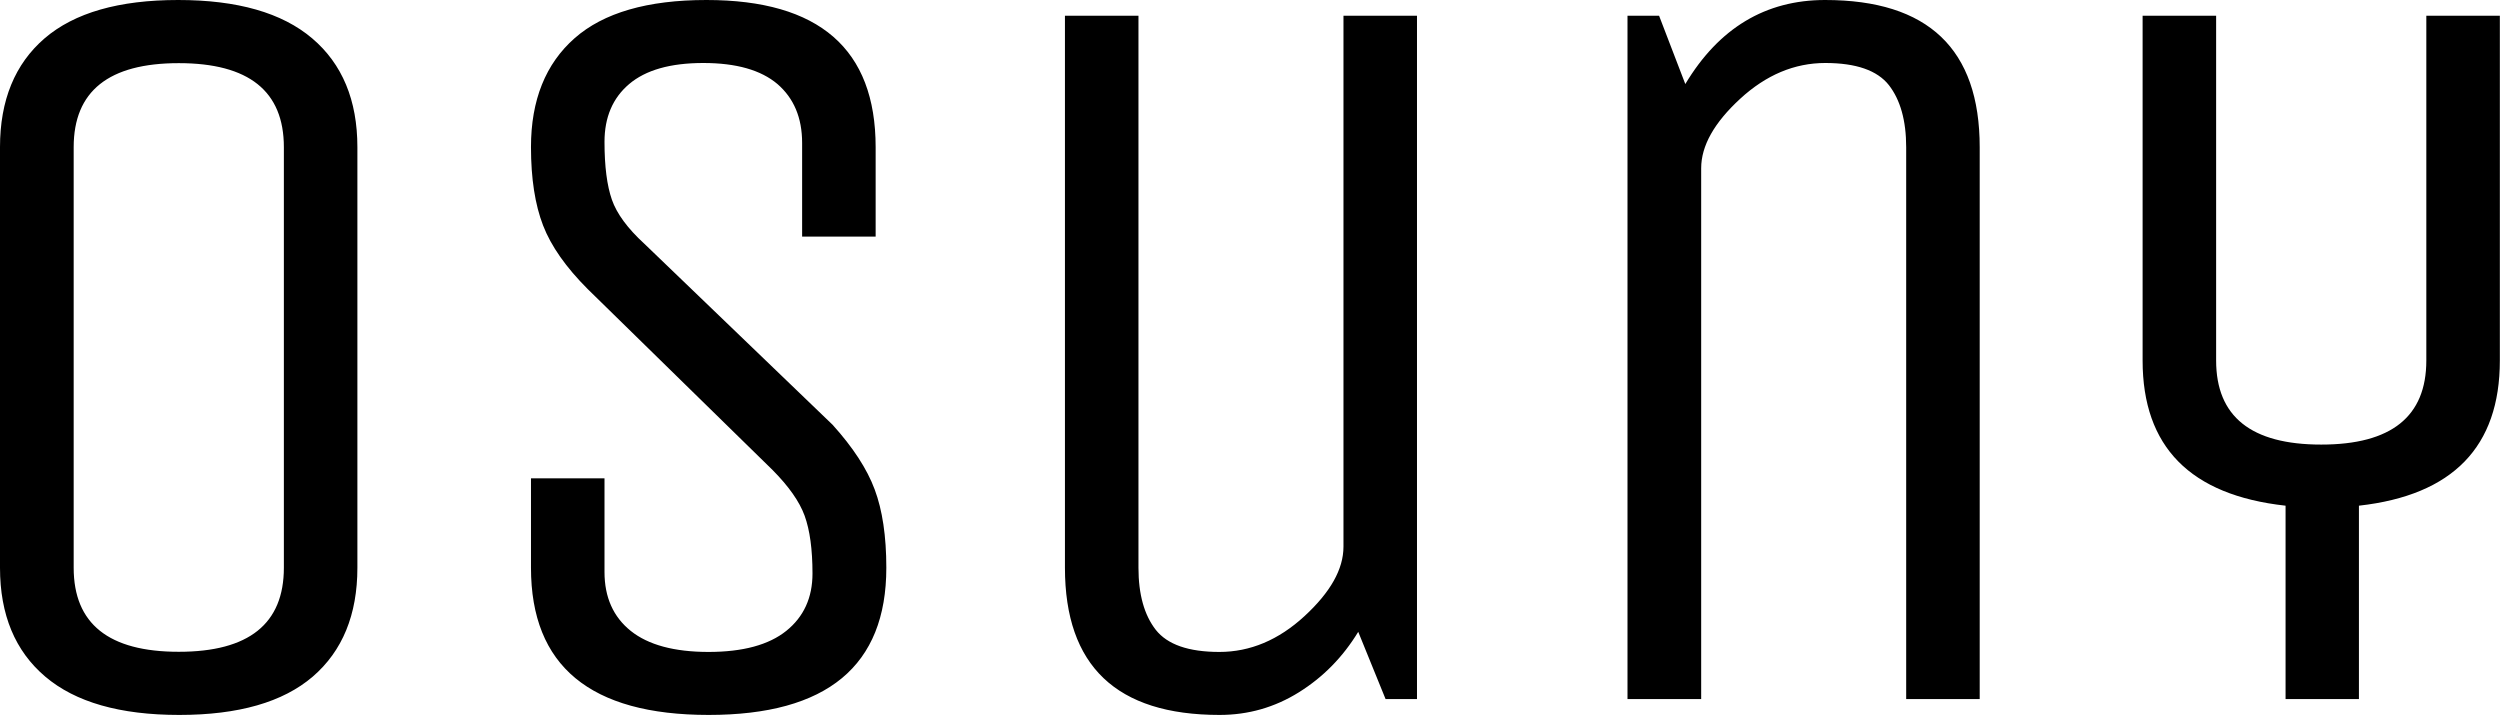
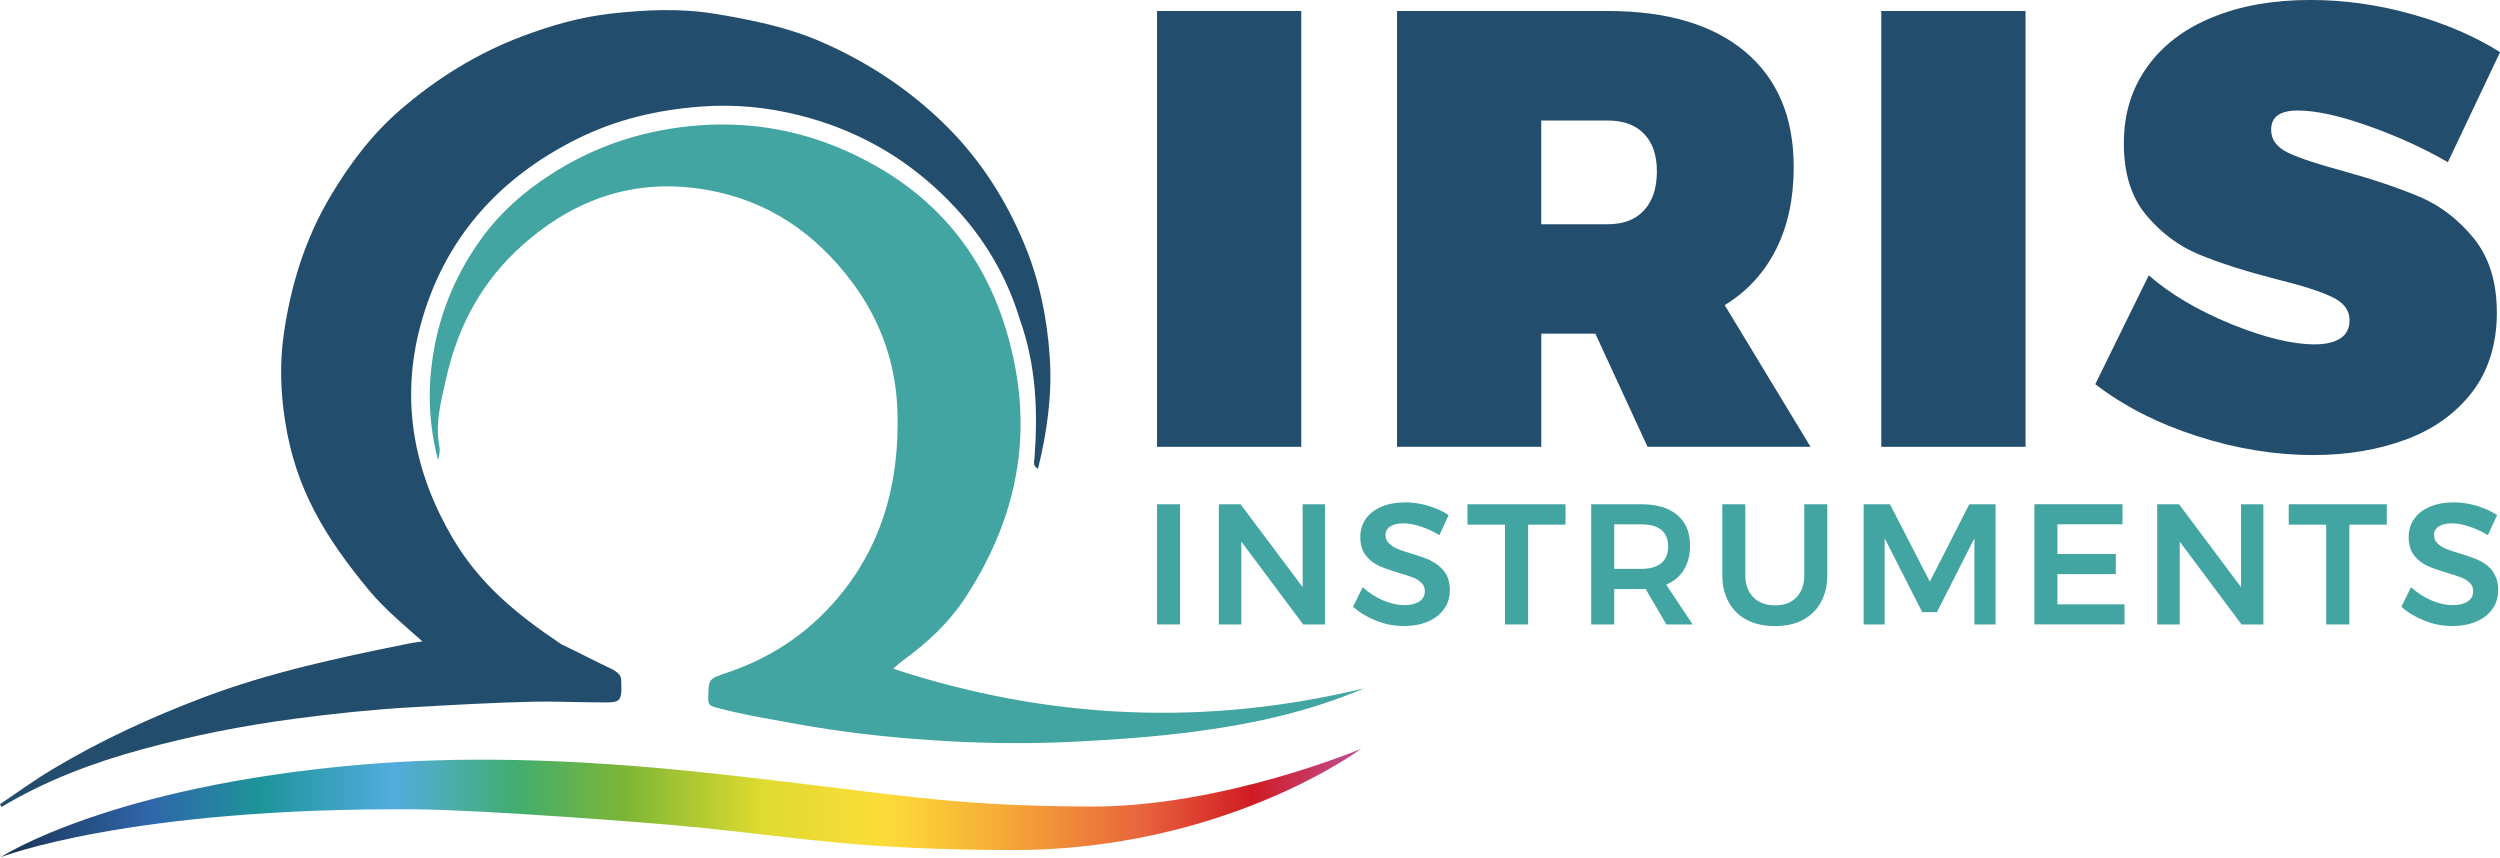
- <svg xmlns="http://www.w3.org/2000/svg" version="1.2" baseProfile="tiny" width="1591.4" height="455.1" overflow="visible" xml:space="preserve">
-   <switch>
+ <svg xmlns="http://www.w3.org/2000/svg" id="Calque_2" data-name="Calque 2" viewBox="0 0 768.17 263.41">
+   <defs>
+     <style>
+       .cls-1 {
+         fill: #234d6d;
+       }
+ 
+       .cls-2 {
+         fill: #42a5a1;
+       }
+ 
+       .cls-3 {
+         fill: url(#Dégradé_sans_nom_2);
+       }
+     </style>
+     <linearGradient id="Dégradé_sans_nom_2" data-name="Dégradé sans nom 2" x1=".16" y1="246.74" x2="418.27" y2="246.74" gradientUnits="userSpaceOnUse">
+       <stop offset="0" stop-color="#183251" />
+       <stop offset=".11" stop-color="#3066ab" />
+       <stop offset=".19" stop-color="#1d9499" />
+       <stop offset=".29" stop-color="#53acde" />
+       <stop offset=".38" stop-color="#42ad6e" />
+       <stop offset=".46" stop-color="#7eb635" />
+       <stop offset=".56" stop-color="#dfdb30" />
+       <stop offset=".65" stop-color="#fddc38" />
+       <stop offset=".74" stop-color="#f5a837" />
+       <stop offset=".84" stop-color="#e8633c" />
+       <stop offset=".92" stop-color="#d11b24" />
+       <stop offset="1" stop-color="#be4f94" />
+     </linearGradient>
+   </defs>
+   <g id="Calque_1-2" data-name="Calque 1">
    <g>
-       <g fill="#000000">
-         <path d="M227.5 93.7v267.7c0 29.9-9.5 53-28.4 69.3-19 16.3-47.3 24.4-85 24.4S48 447 28.8 430.7C9.6 414.4 0 391.3 0 361.4V93.7c0-29.9 9.5-53 28.4-69.3C47.4 8.1 75.7 0 113.4 0s66.1 8.1 85.3 24.4c19.2 16.3 28.8 39.4 28.8 69.3zm-46.8 267.7V93.7c0-35.7-22.3-53.5-66.9-53.5-44.6 0-66.9 17.8-66.9 53.5v267.7c0 35.7 22.3 53.5 66.9 53.5 44.6 0 66.9-17.8 66.9-53.5zM564.2 361.4c0 62.5-37.7 93.7-113.1 93.7-75.4 0-113.1-31.2-113.1-93.7v-56.9h46.8v59.6c0 16.1 5.6 28.6 16.7 37.5 11.1 8.9 27.7 13.4 49.5 13.4 21.9 0 38.4-4.5 49.5-13.4 11.1-8.9 16.7-21.1 16.7-36.5 0-15.4-1.7-27.7-5-36.8-3.3-9.1-10.2-18.8-20.4-29.1L374.1 184c-13.8-13.8-23.3-27.3-28.4-40.5-5.1-13.2-7.7-29.8-7.7-49.9 0-29.9 9.3-53 27.8-69.3C384.2 8.1 412.2 0 449.7 0c71.8 0 107.7 31.2 107.7 93.7v56.9h-46.8V91c0-16.1-5.3-28.5-15.7-37.5-10.5-8.9-26.2-13.4-47.2-13.4-21 0-36.7 4.5-47.2 13.4s-15.7 21.2-15.7 36.8c0 15.6 1.6 27.9 4.7 36.8 3.1 8.9 10 18.3 20.7 28.1L530 270.4c12.9 14.3 21.9 28 26.8 41.2 4.9 13.1 7.4 29.7 7.4 49.8zM677.9 361.4V10h46.8v351.4c0 17 3.7 30.1 11 39.5 7.4 9.4 20.9 14.1 40.5 14.1s37.7-7.6 54.2-22.8c16.5-15.2 24.8-29.9 24.8-44.2V10H902v435h-20l-17.4-42.8c-9.8 16.1-22.4 28.9-37.8 38.5-15.4 9.6-32.2 14.4-50.5 14.4-65.6 0-98.4-31.2-98.4-93.7zM1082.8 445H1036V10h20.1l16.7 43.5c21.4-35.7 51.1-53.5 89-53.5 65.6 0 98.4 31.2 98.4 93.7V445h-46.8V93.7c0-16.9-3.7-30.1-11-39.5-7.4-9.4-20.9-14.1-40.5-14.1s-37.7 7.6-54.2 22.8c-16.5 15.2-24.8 29.9-24.8 44.2V445zM1501.7 445h-46.8V321.9c-60.7-6.7-91-37.5-91-92.4V10h46.8v219.5c0 35.7 22.3 53.5 66.9 53.5 44.6 0 66.9-17.8 66.9-53.5V10h46.8v219.5c0 54.9-29.9 85.7-89.7 92.4V445z" />
-       </g>
+       <path class="cls-2" d="m362.59,154.94h-7.07v36.93h7.07v-36.93Z" />
+       <path class="cls-2" d="m400.26,154.94v25.47l-19.07-25.47h-6.68v36.93h6.92v-25.44l18.99,25.44h6.71v-36.93h-6.86Z" />
+       <path class="cls-2" d="m439.7,172.28c-1.6-.75-3.66-1.47-6.14-2.22-1.78-.52-3.2-1.01-4.23-1.45-1.03-.44-1.91-1.01-2.58-1.68-.67-.7-1.03-1.55-1.03-2.55,0-1.11.49-2.01,1.47-2.63.98-.62,2.32-.95,4.03-.95,1.52,0,3.25.31,5.24.95s3.92,1.52,5.83,2.68l2.84-6.17c-1.83-1.19-3.92-2.14-6.25-2.84-2.35-.7-4.7-1.06-7.1-1.06-2.74,0-5.16.44-7.25,1.32-2.09.88-3.72,2.12-4.85,3.72s-1.7,3.48-1.7,5.63c0,2.32.57,4.21,1.68,5.63s2.48,2.5,4.05,3.2c1.57.7,3.61,1.42,6.12,2.17,1.83.52,3.28,1.01,4.34,1.42,1.06.41,1.94.98,2.61,1.65.7.67,1.03,1.55,1.03,2.61,0,1.32-.57,2.32-1.68,3.1-1.14.75-2.68,1.14-4.65,1.14s-4.18-.49-6.5-1.47c-2.32-.98-4.41-2.35-6.27-4.05l-2.97,6.01c2.04,1.81,4.44,3.23,7.17,4.31,2.74,1.08,5.55,1.6,8.44,1.6s5.19-.44,7.3-1.32c2.12-.88,3.79-2.14,5.01-3.82,1.21-1.68,1.83-3.64,1.83-5.88s-.57-4.26-1.68-5.7c-1.14-1.45-2.48-2.53-4.08-3.28" />
+       <path class="cls-2" d="m450.92,161.21h11.51v30.66h7.12v-30.66h11.48v-6.27h-30.12v6.27Z" />
+       <path class="cls-2" d="m517.42,175.04c1.24-2.04,1.88-4.49,1.88-7.38,0-4.05-1.29-7.17-3.9-9.39s-6.3-3.33-11.07-3.33h-15.41v36.93h7.07v-10.86h8.34c.59,0,1.03,0,1.32-.05l6.37,10.92h8.08l-8.13-12.23c2.4-1.03,4.21-2.55,5.47-4.59m-6.99-2.01c-1.42,1.16-3.46,1.75-6.12,1.75h-8.34v-13.68h8.34c2.68,0,4.72.57,6.12,1.68,1.39,1.14,2.12,2.81,2.12,5.06s-.7,4-2.12,5.16" />
+       <path class="cls-2" d="m554.4,176.67c0,2.92-.8,5.21-2.4,6.86-1.6,1.65-3.79,2.48-6.58,2.48s-5.01-.83-6.66-2.48-2.48-3.95-2.48-6.86v-21.73h-7.07v21.73c0,3.2.65,5.99,1.96,8.36,1.32,2.37,3.17,4.21,5.63,5.47,2.45,1.26,5.32,1.88,8.62,1.88s6.12-.62,8.52-1.88c2.4-1.26,4.26-3.1,5.57-5.47,1.32-2.37,1.96-5.16,1.96-8.36v-21.73h-7.07v21.73Z" />
+       <path class="cls-2" d="m592.98,178.73l-12.26-23.79h-8.08v36.93h6.45v-26.5l11.54,22.71h4.54l11.51-22.71v26.5h6.5v-36.93h-8.08l-12.13,23.79Z" />
+       <path class="cls-2" d="m632.18,176.41h17.94v-6.17h-17.94v-9.14h20v-6.17h-27.07v36.93h27.69v-6.17h-20.62v-9.29Z" />
+       <path class="cls-2" d="m688.59,180.41l-19.04-25.47h-6.71v36.93h6.92v-25.44l18.99,25.44h6.71v-36.93h-6.86v25.47Z" />
+       <path class="cls-2" d="m703.25,161.21h11.51v30.66h7.12v-30.66h11.51v-6.27h-30.14v6.27Z" />
+       <path class="cls-2" d="m766.01,175.56c-1.14-1.45-2.5-2.53-4.1-3.28-1.6-.75-3.64-1.47-6.14-2.22-1.81-.52-3.2-1.01-4.26-1.45-1.03-.44-1.91-1.01-2.58-1.68s-1.03-1.55-1.03-2.55c0-1.11.49-2.01,1.47-2.63.98-.62,2.32-.95,4-.95,1.52,0,3.25.31,5.24.95,1.99.65,3.92,1.52,5.83,2.68l2.84-6.17c-1.83-1.19-3.92-2.14-6.25-2.84-2.35-.7-4.7-1.06-7.1-1.06-2.74,0-5.16.44-7.25,1.32s-3.72,2.12-4.85,3.72c-1.14,1.6-1.73,3.48-1.73,5.63,0,2.32.57,4.21,1.68,5.63,1.14,1.42,2.48,2.5,4.05,3.2,1.57.7,3.61,1.42,6.12,2.17,1.83.54,3.28,1.01,4.34,1.42,1.06.41,1.94.98,2.61,1.65.7.67,1.03,1.55,1.03,2.61,0,1.29-.57,2.32-1.68,3.1-1.14.75-2.68,1.14-4.65,1.14s-4.18-.49-6.5-1.47c-2.32-.98-4.41-2.35-6.27-4.05l-2.97,6.01c2.04,1.81,4.44,3.23,7.17,4.31s5.55,1.6,8.44,1.6,5.19-.44,7.3-1.32c2.14-.88,3.79-2.14,5.01-3.82,1.21-1.68,1.83-3.64,1.83-5.88s-.57-4.26-1.68-5.7" />
+       <path class="cls-1" d="m399.84,3.38h-44.32v133.91h44.32V3.38Z" />
+       <path class="cls-1" d="m506.24,137.29l-16.04-34.76h-16.61v34.76h-44.32V3.38h64.75c18.21,0,32.28,4.18,42.23,12.53,9.94,8.34,14.9,20.14,14.9,35.43,0,9.68-1.81,18.13-5.45,25.31-3.62,7.21-8.88,12.89-15.75,17.1l26.37,43.54h-50.08Zm-32.67-68.39h20.43c4.83,0,8.57-1.42,11.18-4.29s3.93-6.84,3.93-11.93-1.32-8.81-3.93-11.54-6.33-4.11-11.18-4.11h-20.43v31.9-.03Z" />
+       <path class="cls-1" d="m622.38,3.38h-44.32v133.91h44.32V3.38Z" />
+       <path class="cls-1" d="m727.83,38.74c-8.91-3.18-16.17-4.78-21.77-4.78s-8.21,1.99-8.21,5.91c0,3.05,1.76,5.42,5.24,7.08,3.51,1.65,9.07,3.51,16.71,5.55,9.56,2.66,17.48,5.35,23.79,8.03,6.3,2.69,11.8,6.92,16.53,12.71,4.7,5.79,7.08,13.4,7.08,22.83s-2.51,17.79-7.54,24.35c-5.04,6.56-11.8,11.44-20.35,14.62-8.55,3.18-18.03,4.78-28.46,4.78-11.85,0-23.79-1.94-35.82-5.84-12.04-3.87-22.44-9.19-31.22-15.93l16.43-33.45c6.74,5.86,15.21,10.85,25.41,15.01,10.2,4.13,18.72,6.2,25.59,6.2,3.31,0,5.91-.59,7.83-1.81,1.91-1.21,2.87-3.1,2.87-5.63,0-3.05-1.81-5.45-5.45-7.15-3.64-1.73-9.32-3.54-17.1-5.45-9.43-2.43-17.28-4.93-23.61-7.54-6.3-2.61-11.75-6.66-16.32-12.14-4.57-5.48-6.87-12.81-6.87-21.98s2.35-16.71,7.08-23.4c4.7-6.69,11.39-11.8,20.07-15.37,8.65-3.56,18.72-5.35,30.19-5.35,10.43,0,20.84,1.47,31.22,4.39,10.38,2.92,19.4,6.82,27.04,11.65l-16.04,33.81c-7.26-4.21-15.34-7.9-24.25-11.08" />
+       <path class="cls-1" d="m318.95,144.06c-1.91-1.03-1.01-2.53-1.06-3.69,1.03-13.79.49-28.1-4.42-41.9-4.62-15.37-12.84-28.13-24.23-39.03-12.58-12.06-27.25-19.91-43.63-24.02-9.74-2.45-19.73-3.44-30.01-2.69-13.46.98-26.22,3.95-38.31,9.97-23.97,11.96-40.99,30.71-48.15,57.5-6.15,23.07-1.94,45.02,10.07,65.35,8.37,14.13,19.81,23.38,33.24,32.39,5.37,2.58,10.31,5.17,15.7,7.72,2.89,1.55,2.74,2.79,2.76,4.11.21,6.79-.52,6.07-9.22,6.02-5.99-.03-11.93-.31-17.95-.18-12.4.28-24.77,1.01-37.14,1.7-12.06.7-24.07,1.94-36.01,3.54-15.76,2.07-31.41,5.17-46.8,9.35-15.11,4.11-29.73,9.61-43.34,17.75-.15-.28-.31-.57-.46-.85,5.4-3.62,10.64-7.44,16.2-10.77,14.8-8.86,30.35-15.99,46.44-22.08,20.41-7.7,41.51-12.17,62.69-16.45,1.47-.28,2.01-.39,4.49-.7-5.71-5.11-11.65-9.94-16.58-15.91-13.3-16.14-22.42-30.94-25.65-51.92-1.34-8.63-1.65-17.49-.44-26.19,2.12-15.14,6.51-29.5,14.36-42.72,5.94-10.02,12.84-19.14,21.49-26.6,11.13-9.61,23.43-17.28,37.2-22.5,9.04-3.44,18.29-6.07,27.66-7.1,10.62-1.16,21.31-1.68,32.13.13,11.16,1.86,22.14,4.08,32.52,8.63,13.69,5.99,26.11,14.05,37.12,24.64,11.03,10.64,19.19,23.17,25.08,37.32,4.57,10.93,7,22.47,7.83,34.48.83,11.8-.75,23.14-3.59,34.69" />
+       <path class="cls-2" d="m274.39,205.46c47.81,15.73,96.19,17.82,144.8,6.02-16.35,6.97-33.4,10.8-50.81,13.15-12.94,1.76-25.88,2.66-38.93,3.31-14.77.72-29.5.44-44.2-.57-13.43-.93-26.84-2.45-40.11-4.86-8.47-1.55-16.97-2.89-25.31-5.17-1.78-.49-2.27-.93-2.22-2.79.1-6.15.1-5.92,6.25-8.01,14.18-4.86,26.09-13.1,35.59-25.31,12.45-16.01,16.84-34.53,16.32-54.37-.36-14.65-4.99-28.1-13.74-39.88-11.47-15.42-26.09-25.34-44.74-28.62-21.46-3.77-40.17,2.27-56.65,16.87-12.35,10.93-19.94,24.8-23.53,40.97-1.55,7.03-3.51,13.79-2.09,21.13.26,1.27-.08,2.66-.46,4-2.74-10.87-3.28-21.13-1.45-32.52,2.17-13.53,7.44-25.49,15.32-36.19,5.61-7.59,12.68-13.77,20.59-18.88,14-9.09,29.16-13.95,45.64-15.21,19.37-1.47,37.4,2.82,54.27,12.35,23.87,13.46,37.89,34.61,43.03,62.04,4.75,25.42-1.08,48.53-14.9,70.05-5.35,8.34-12.14,14.54-19.79,20.12-.83.59-1.73,1.45-2.82,2.38" />
+       <path class="cls-3" d="m.16,263.41s33.28-21.93,111.55-28.51c27.37-2.3,60.98-2.3,107.6,2.78,55.44,6.03,70.25,9.97,115.61,10.15,41,.16,83.35-17.77,83.35-17.77,0,0-42.27,31.56-108.52,31.15-46.44-.29-60.37-3.39-95.07-6.95-14.71-1.51-67.03-5.44-87.03-5.58C39.36,248.04.16,263.41.16,263.41Z" />
    </g>
-   </switch>
+   </g>
</svg>
